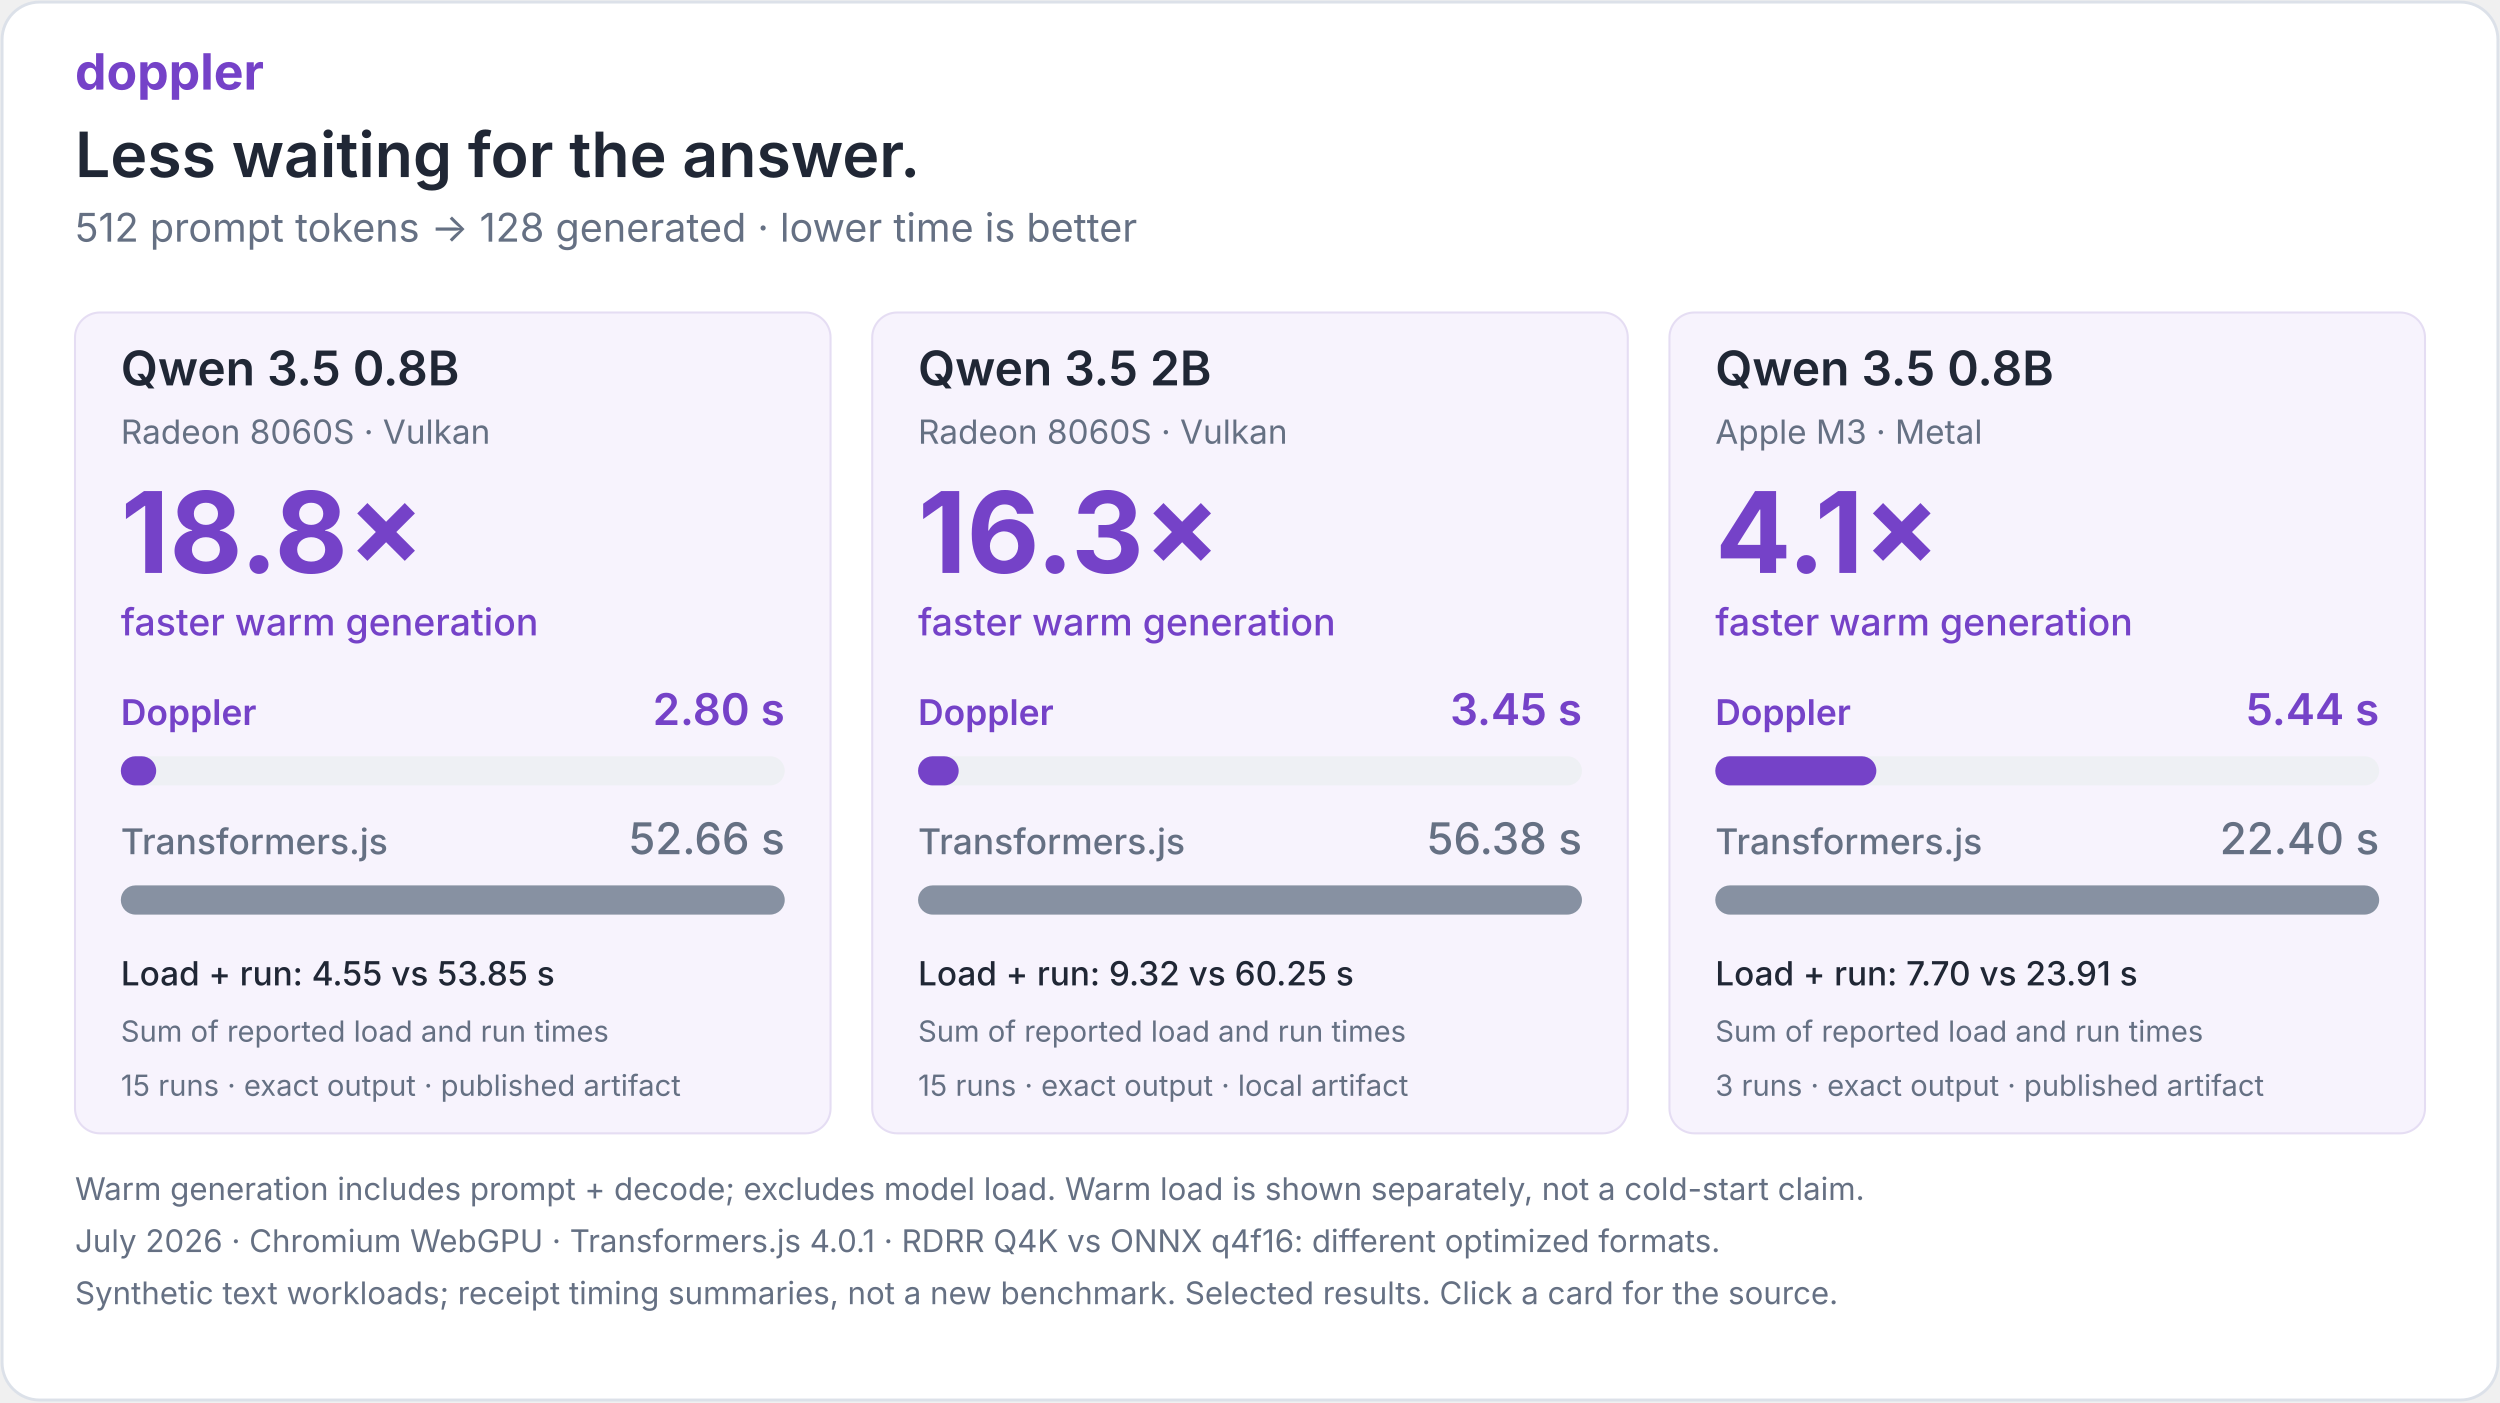
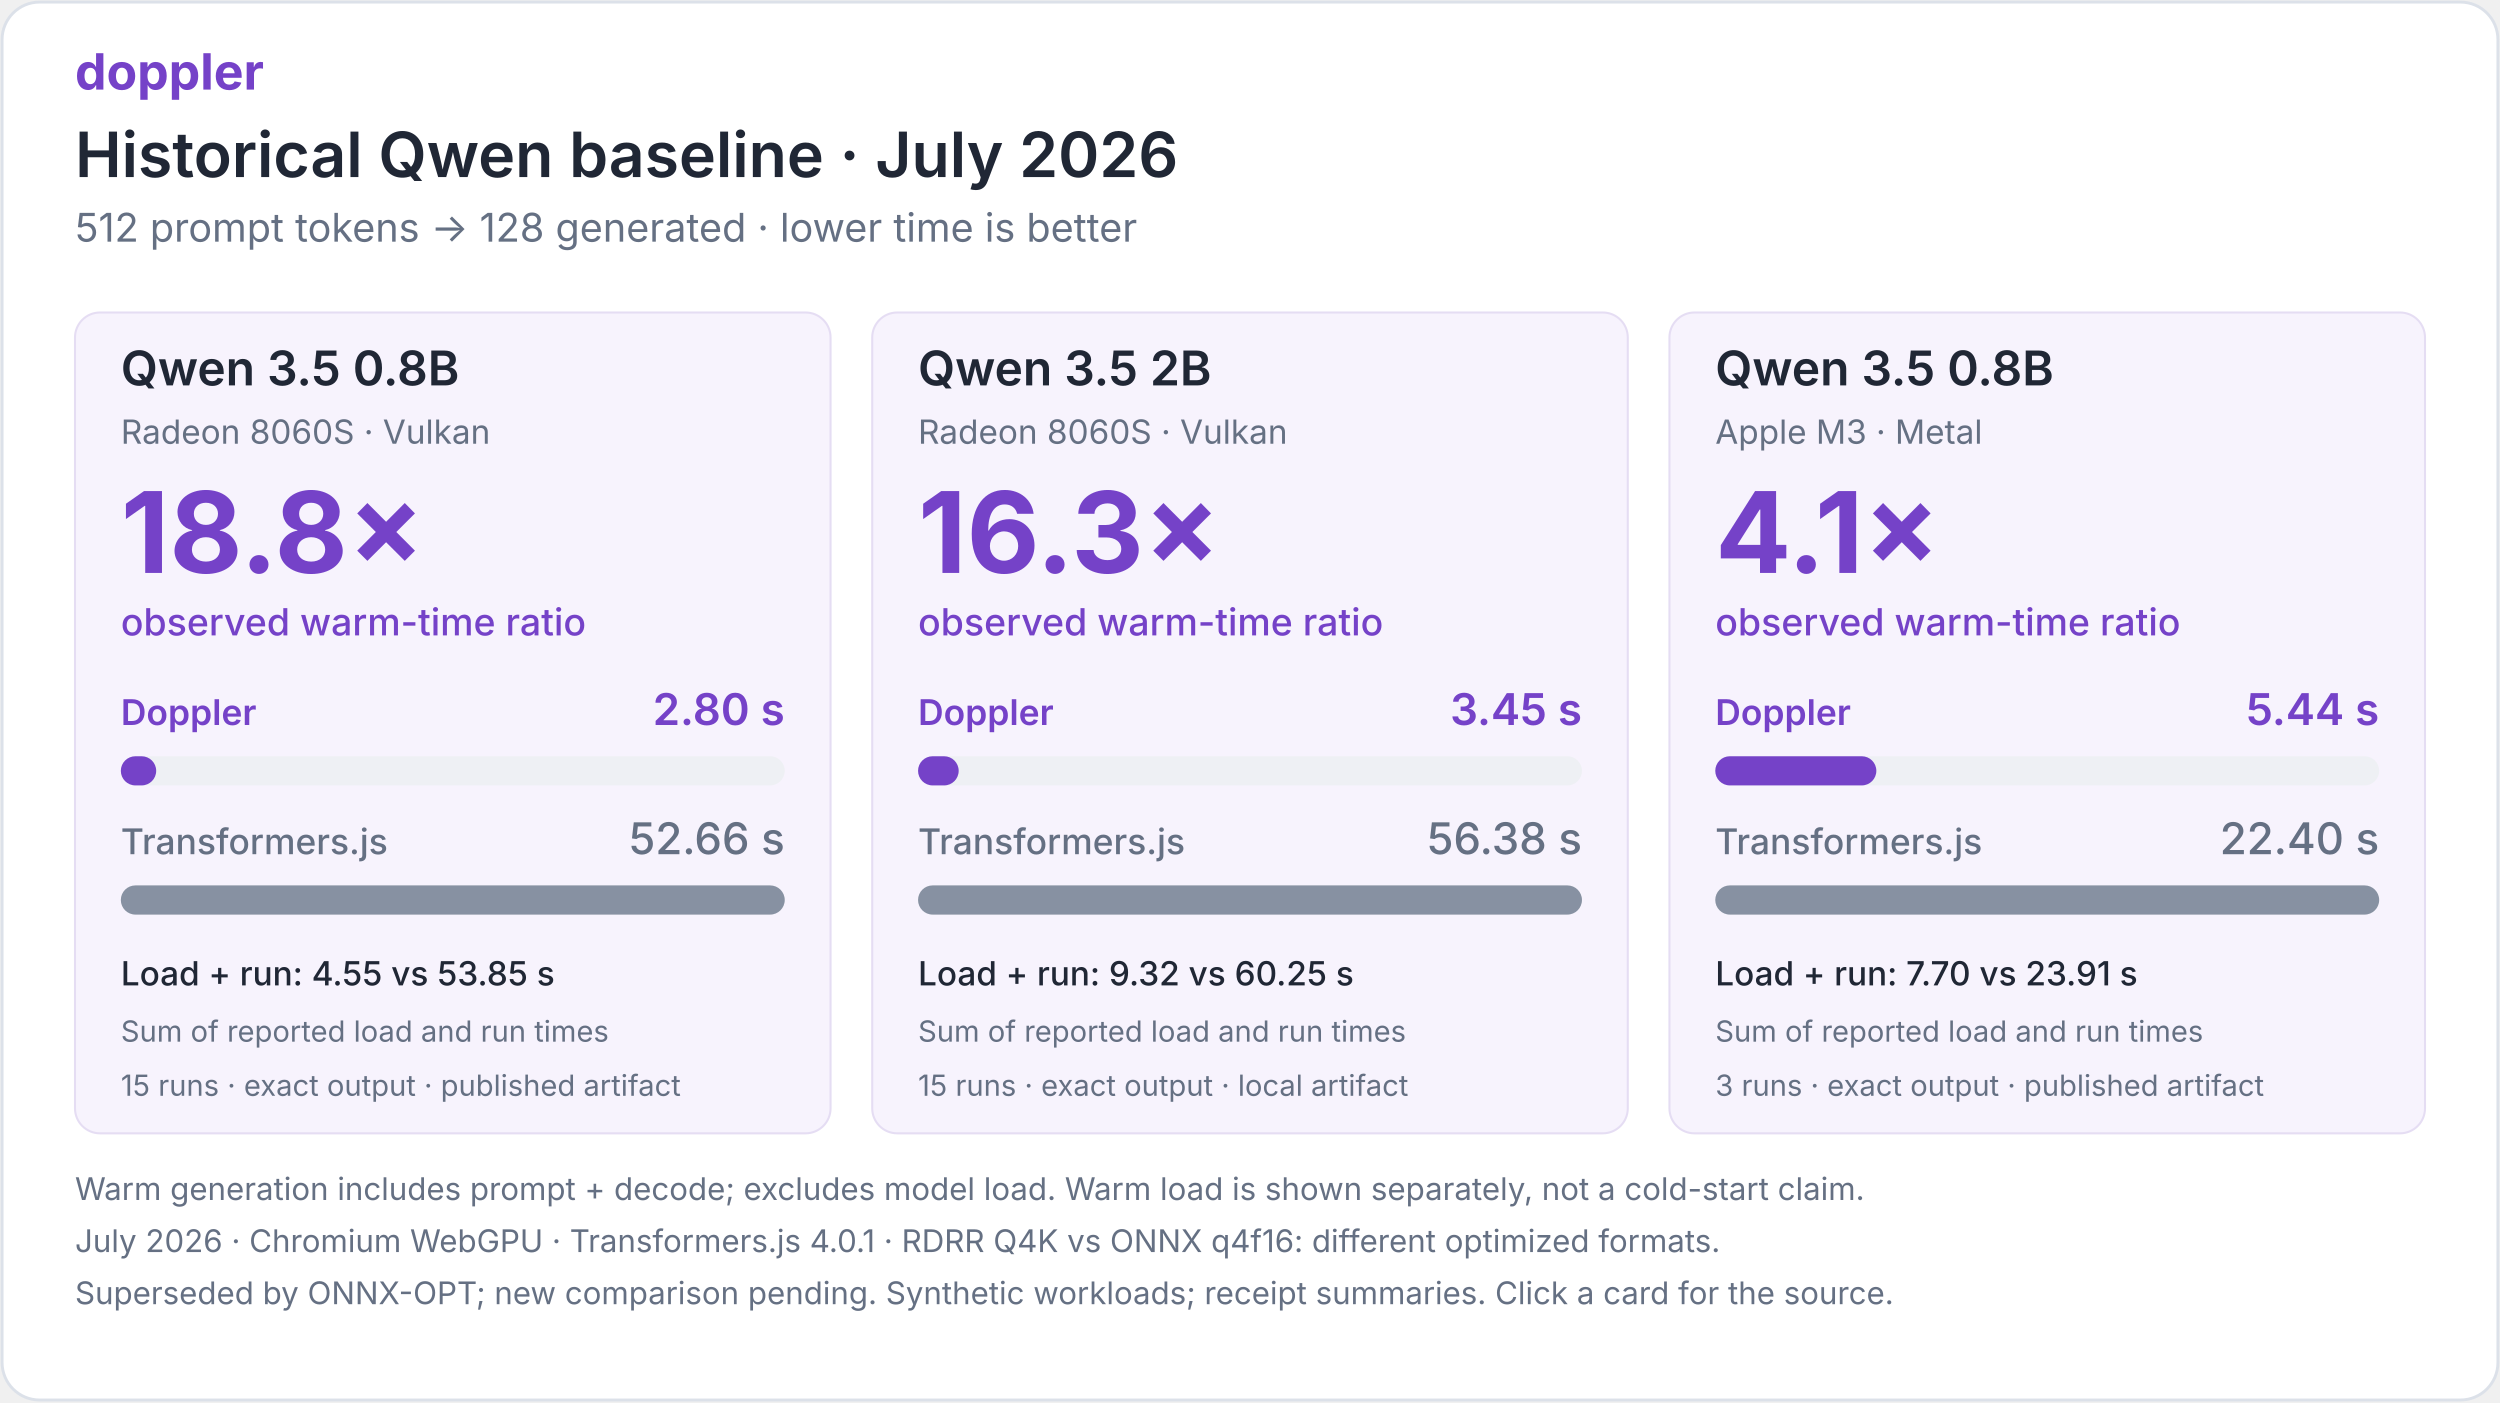
<svg xmlns="http://www.w3.org/2000/svg" width="1200" height="673" viewBox="0 0 1200 673" role="img" aria-labelledby="title desc">
  <style>text{font-family:Inter,-apple-system,BlinkMacSystemFont,"Segoe UI",sans-serif;font-variant-numeric:tabular-nums}a:hover text{text-decoration:underline}</style>
  <rect x="1" y="1" width="1198" height="671" rx="18" fill="white" stroke="#dce1e9" stroke-width="1.4" />
  <text x="36" y="43" font-size="24" fill="#7542c8" font-weight="700">doppler</text>
-   <text x="36" y="85" font-size="30" fill="#202735" font-weight="600">Less waiting for the answer.</text>
+   <text x="36" y="85" font-size="30" fill="#202735" font-weight="600">Historical Qwen baseline · July 2026</text>
  <text x="36" y="116" font-size="19" fill="#657083" font-weight="400">512 prompt tokens → 128 generated · lower time is better</text>
  <g class="benchmark-row" data-receipt="benchmarks/vendors/results/compare_20260707T153509.json">
    <a href="https://github.com/clocksmith/doppler/blob/main/benchmarks/vendors/results/compare_20260707T153509.json">
      <rect x="36" y="150" width="362.667" height="394" rx="12" fill="#f7f3fd" stroke="#e5ddf3" />
      <text x="58" y="185" font-size="23" fill="#202735" font-weight="600">Qwen 3.5 0.8B</text>
      <text x="58" y="213" font-size="16" fill="#657083" font-weight="400">Radeon 8060S · Vulkan</text>
      <text x="58" y="275" font-size="54" fill="#7542c8" font-weight="650">18.8×</text>
-       <text x="58" y="305" font-size="18" fill="#7542c8" font-weight="500">faster warm generation</text>
+       <text x="58" y="305" font-size="18" fill="#7542c8" font-weight="500">observed warm-time ratio</text>
      <text x="58" y="348" font-size="17" fill="#7542c8" font-weight="600">Doppler</text>
      <text x="376.667" y="348" font-size="21" fill="#7542c8" font-weight="600" text-anchor="end">2.80 s</text>
      <rect x="58" y="363" width="318.667" height="14" rx="7" fill="#eef0f4" />
      <rect x="58" y="363" width="16.97" height="14" rx="7" fill="#7542c8" />
      <text x="58" y="410" font-size="17" fill="#657083" font-weight="500">Transformers.js</text>
      <text x="376.667" y="410" font-size="21" fill="#657083" font-weight="500" text-anchor="end">52.66 s</text>
      <rect x="58" y="425" width="318.667" height="14" rx="7" fill="#eef0f4" />
      <rect x="58" y="425" width="318.67" height="14" rx="7" fill="#8791a2" />
      <text x="58" y="473" font-size="16" fill="#202735" font-weight="500">Load + run: 4.55 vs 53.85 s</text>
      <text x="58" y="500" font-size="14" fill="#657083" font-weight="400">Sum of reported load and run times</text>
      <text x="58" y="526" font-size="14" fill="#657083" font-weight="400">15 runs · exact output · published artifact</text>
    </a>
  </g>
  <g class="benchmark-row" data-receipt="benchmarks/vendors/results/compare_20260707T161623.json">
    <a href="https://github.com/clocksmith/doppler/blob/main/benchmarks/vendors/results/compare_20260707T161623.json">
      <rect x="418.667" y="150" width="362.667" height="394" rx="12" fill="#f7f3fd" stroke="#e5ddf3" />
      <text x="440.667" y="185" font-size="23" fill="#202735" font-weight="600">Qwen 3.5 2B</text>
      <text x="440.667" y="213" font-size="16" fill="#657083" font-weight="400">Radeon 8060S · Vulkan</text>
      <text x="440.667" y="275" font-size="54" fill="#7542c8" font-weight="650">16.3×</text>
-       <text x="440.667" y="305" font-size="18" fill="#7542c8" font-weight="500">faster warm generation</text>
+       <text x="440.667" y="305" font-size="18" fill="#7542c8" font-weight="500">observed warm-time ratio</text>
      <text x="440.667" y="348" font-size="17" fill="#7542c8" font-weight="600">Doppler</text>
      <text x="759.333" y="348" font-size="21" fill="#7542c8" font-weight="600" text-anchor="end">3.45 s</text>
      <rect x="440.667" y="363" width="318.667" height="14" rx="7" fill="#eef0f4" />
      <rect x="440.667" y="363" width="19.50" height="14" rx="7" fill="#7542c8" />
      <text x="440.667" y="410" font-size="17" fill="#657083" font-weight="500">Transformers.js</text>
      <text x="759.333" y="410" font-size="21" fill="#657083" font-weight="500" text-anchor="end">56.38 s</text>
      <rect x="440.667" y="425" width="318.667" height="14" rx="7" fill="#eef0f4" />
      <rect x="440.667" y="425" width="318.67" height="14" rx="7" fill="#8791a2" />
      <text x="440.667" y="473" font-size="16" fill="#202735" font-weight="500">Load + run: 9.32 vs 60.25 s</text>
      <text x="440.667" y="500" font-size="14" fill="#657083" font-weight="400">Sum of reported load and run times</text>
      <text x="440.667" y="526" font-size="14" fill="#657083" font-weight="400">15 runs · exact output · local artifact</text>
    </a>
  </g>
  <g class="benchmark-row" data-receipt="benchmarks/vendors/results/compare_20260709T154633.json">
    <a href="https://github.com/clocksmith/doppler/blob/main/benchmarks/vendors/results/compare_20260709T154633.json">
      <rect x="801.333" y="150" width="362.667" height="394" rx="12" fill="#f7f3fd" stroke="#e5ddf3" />
      <text x="823.333" y="185" font-size="23" fill="#202735" font-weight="600">Qwen 3.5 0.8B</text>
      <text x="823.333" y="213" font-size="16" fill="#657083" font-weight="400">Apple M3 · Metal</text>
      <text x="823.333" y="275" font-size="54" fill="#7542c8" font-weight="650">4.1×</text>
-       <text x="823.333" y="305" font-size="18" fill="#7542c8" font-weight="500">faster warm generation</text>
+       <text x="823.333" y="305" font-size="18" fill="#7542c8" font-weight="500">observed warm-time ratio</text>
      <text x="823.333" y="348" font-size="17" fill="#7542c8" font-weight="600">Doppler</text>
      <text x="1142" y="348" font-size="21" fill="#7542c8" font-weight="600" text-anchor="end">5.44 s</text>
      <rect x="823.333" y="363" width="318.667" height="14" rx="7" fill="#eef0f4" />
      <rect x="823.333" y="363" width="77.31" height="14" rx="7" fill="#7542c8" />
      <text x="823.333" y="410" font-size="17" fill="#657083" font-weight="500">Transformers.js</text>
      <text x="1142" y="410" font-size="21" fill="#657083" font-weight="500" text-anchor="end">22.40 s</text>
      <rect x="823.333" y="425" width="318.667" height="14" rx="7" fill="#eef0f4" />
      <rect x="823.333" y="425" width="318.67" height="14" rx="7" fill="#8791a2" />
      <text x="823.333" y="473" font-size="16" fill="#202735" font-weight="500">Load + run: 7.70 vs 23.91 s</text>
      <text x="823.333" y="500" font-size="14" fill="#657083" font-weight="400">Sum of reported load and run times</text>
      <text x="823.333" y="526" font-size="14" fill="#657083" font-weight="400">3 runs · exact output · published artifact</text>
    </a>
  </g>
  <text x="36" y="576" font-size="15" fill="#657083" font-weight="400">Warm generation includes prompt + decode; excludes model load. Warm load is shown separately, not a cold-start claim.</text>
  <text x="36" y="601" font-size="15" fill="#657083" font-weight="400">July 2026 · Chromium WebGPU · Transformers.js 4.0.1 · RDRR Q4K vs ONNX q4f16: different optimized formats.</text>
-   <text x="36" y="626" font-size="15" fill="#657083" font-weight="400">Synthetic text workloads; receipt timing summaries, not a new benchmark. Selected results. Click a card for the source.</text>
+   <text x="36" y="626" font-size="15" fill="#657083" font-weight="400">Superseded by ONNX-OPT; new comparison pending. Synthetic workloads; receipt summaries. Click a card for the source.</text>
</svg>
